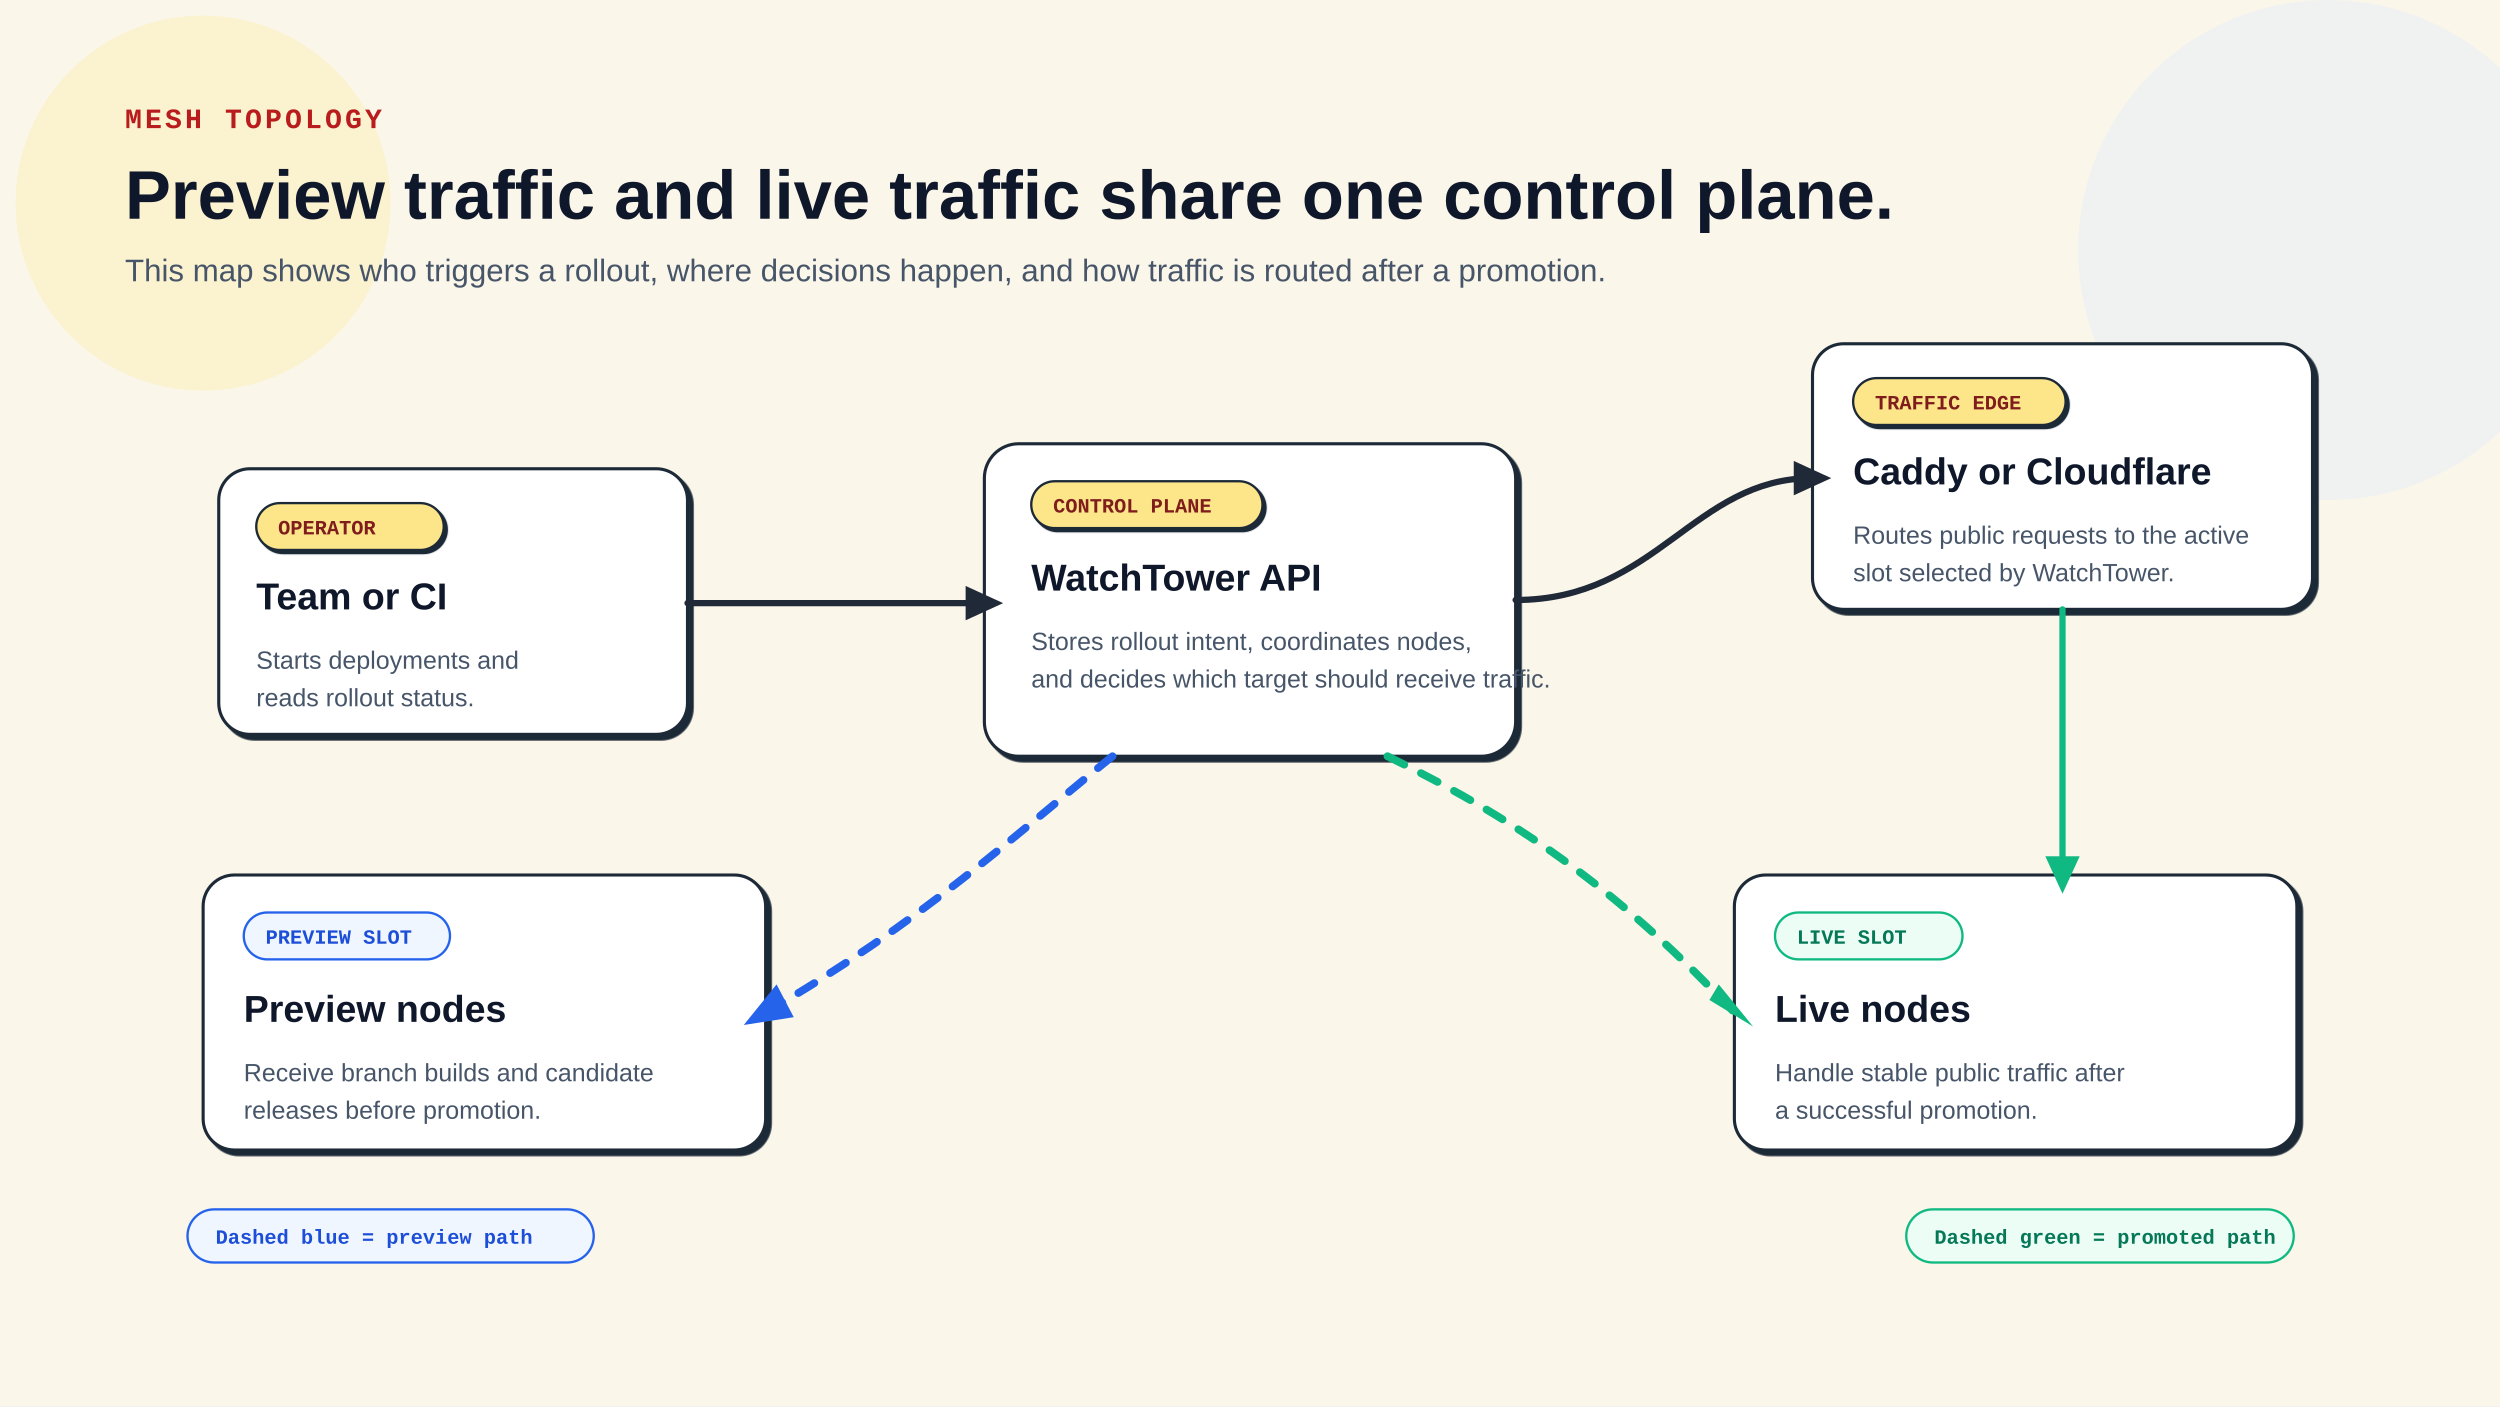
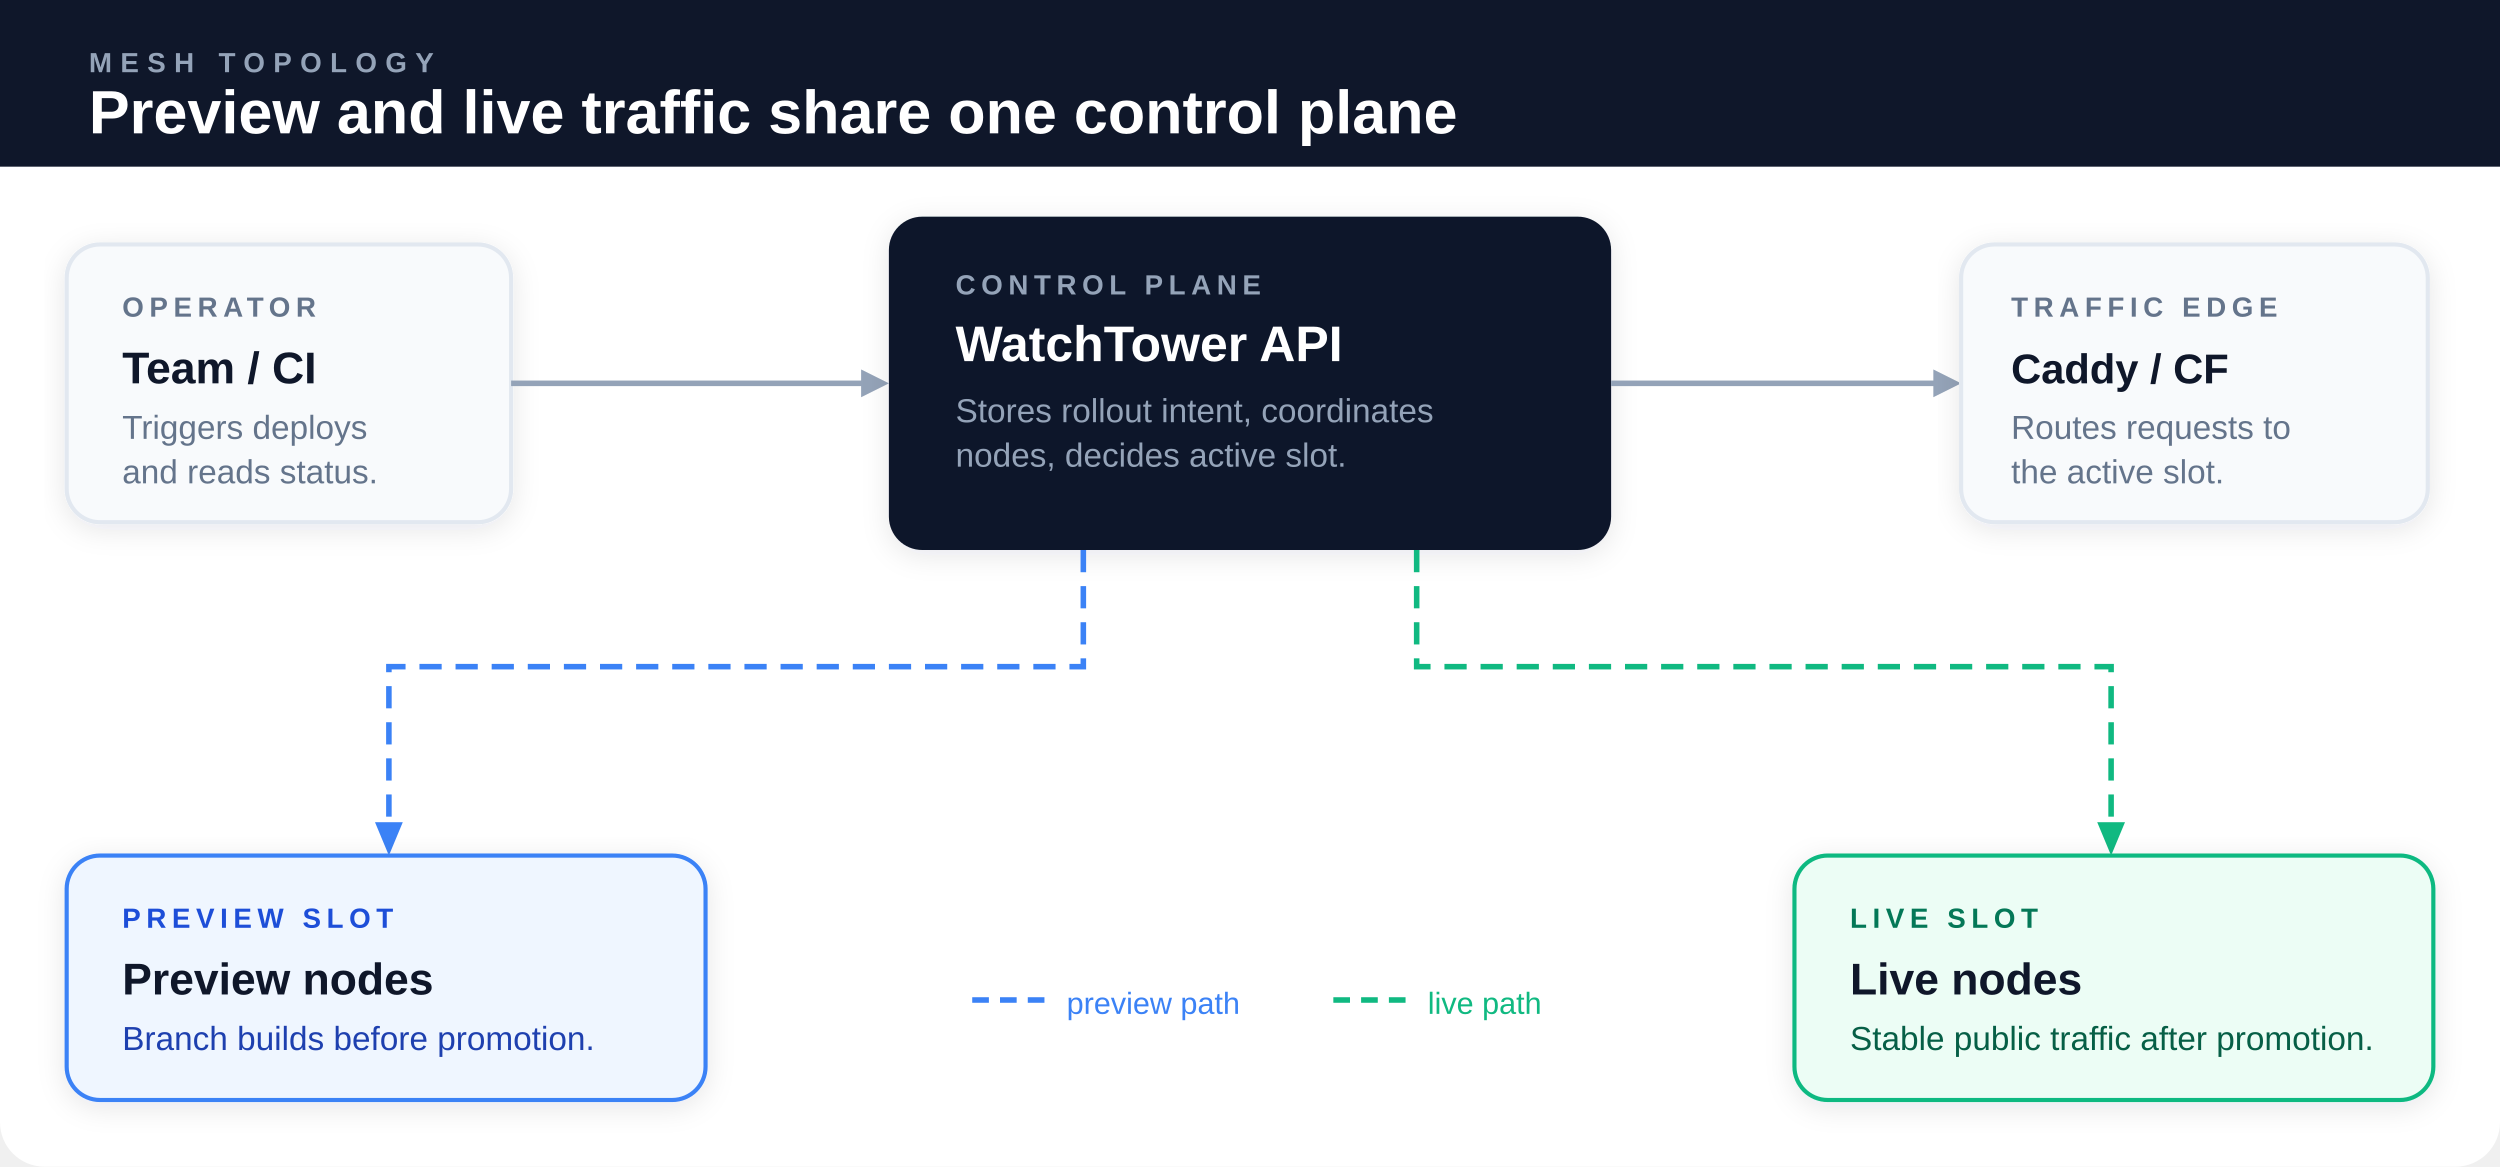
- <svg xmlns="http://www.w3.org/2000/svg" viewBox="0 0 1600 900" role="img" aria-label="WatchTower mesh topology">
+ <svg xmlns="http://www.w3.org/2000/svg" viewBox="0 0 900 420" role="img" aria-label="WatchTower mesh topology">
  <defs>
-     <filter id="cs" x="-4%" y="-4%" width="112%" height="116%">
-       <feDropShadow dx="3" dy="3" stdDeviation="0" flood-color="#1f2937" />
-     </filter>
-     <filter id="ps" x="-2%" y="-8%" width="108%" height="132%">
-       <feDropShadow dx="2" dy="2" stdDeviation="0" flood-color="#1f2937" />
+     <filter id="sh" x="-5%" y="-10%" width="115%" height="130%">
+       <feDropShadow dx="0" dy="2" stdDeviation="5" flood-color="#0f172a" flood-opacity="0.10" />
    </filter>
  </defs>
-   <rect width="1600" height="900" fill="#fbf6ea" />
-   <circle cx="130" cy="130" r="120" fill="#fde68a" opacity="0.28" />
-   <circle cx="1490" cy="160" r="160" fill="#dbeafe" opacity="0.35" />
-   <text x="80" y="82" font-family="'Courier New', Courier, monospace" font-size="18" font-weight="700" fill="#b91c1c" letter-spacing="2">MESH TOPOLOGY</text>
-   <text x="80" y="140" font-family="Arial, 'Helvetica Neue', Helvetica, sans-serif" font-size="44" font-weight="800" fill="#0f172a">Preview traffic and live traffic share one control plane.</text>
-   <text x="80" y="180" font-family="Arial, 'Helvetica Neue', Helvetica, sans-serif" font-size="20" font-weight="500" fill="#475569">This map shows who triggers a rollout, where decisions happen, and how traffic is routed after a promotion.</text>
-   <rect x="140" y="300" width="300" height="170" rx="20" fill="#ffffff" stroke="#1f2937" stroke-width="2" filter="url(#cs)" />
-   <rect x="164" y="322" width="120" height="30" rx="15" fill="#fde68a" stroke="#1f2937" stroke-width="1.5" filter="url(#ps)" />
-   <text x="178" y="342" font-family="'Courier New', Courier, monospace" font-size="13" font-weight="700" fill="#7f1d1d">OPERATOR</text>
-   <text x="164" y="390" font-family="Arial, 'Helvetica Neue', Helvetica, sans-serif" font-size="24" font-weight="800" fill="#0f172a">Team or CI</text>
-   <text x="164" y="428" font-family="Arial, 'Helvetica Neue', Helvetica, sans-serif" font-size="16" font-weight="500" fill="#475569">Starts deployments and</text>
-   <text x="164" y="452" font-family="Arial, 'Helvetica Neue', Helvetica, sans-serif" font-size="16" font-weight="500" fill="#475569">reads rollout status.</text>
-   <rect x="630" y="284" width="340" height="200" rx="22" fill="#ffffff" stroke="#1f2937" stroke-width="2" filter="url(#cs)" />
-   <rect x="660" y="308" width="148" height="30" rx="15" fill="#fde68a" stroke="#1f2937" stroke-width="1.5" filter="url(#ps)" />
-   <text x="674" y="328" font-family="'Courier New', Courier, monospace" font-size="13" font-weight="700" fill="#7f1d1d">CONTROL PLANE</text>
-   <text x="660" y="378" font-family="Arial, 'Helvetica Neue', Helvetica, sans-serif" font-size="24" font-weight="800" fill="#0f172a">WatchTower API</text>
-   <text x="660" y="416" font-family="Arial, 'Helvetica Neue', Helvetica, sans-serif" font-size="16" font-weight="500" fill="#475569">Stores rollout intent, coordinates nodes,</text>
-   <text x="660" y="440" font-family="Arial, 'Helvetica Neue', Helvetica, sans-serif" font-size="16" font-weight="500" fill="#475569">and decides which target should receive traffic.</text>
-   <rect x="1160" y="220" width="320" height="170" rx="20" fill="#ffffff" stroke="#1f2937" stroke-width="2" filter="url(#cs)" />
-   <rect x="1186" y="242" width="136" height="30" rx="15" fill="#fde68a" stroke="#1f2937" stroke-width="1.5" filter="url(#ps)" />
-   <text x="1200" y="262" font-family="'Courier New', Courier, monospace" font-size="13" font-weight="700" fill="#7f1d1d">TRAFFIC EDGE</text>
-   <text x="1186" y="310" font-family="Arial, 'Helvetica Neue', Helvetica, sans-serif" font-size="24" font-weight="800" fill="#0f172a">Caddy or Cloudflare</text>
-   <text x="1186" y="348" font-family="Arial, 'Helvetica Neue', Helvetica, sans-serif" font-size="16" font-weight="500" fill="#475569">Routes public requests to the active</text>
-   <text x="1186" y="372" font-family="Arial, 'Helvetica Neue', Helvetica, sans-serif" font-size="16" font-weight="500" fill="#475569">slot selected by WatchTower.</text>
-   <rect x="130" y="560" width="360" height="176" rx="20" fill="#ffffff" stroke="#1f2937" stroke-width="2" filter="url(#cs)" />
-   <rect x="156" y="584" width="132" height="30" rx="15" fill="#eff6ff" stroke="#2563eb" stroke-width="1.5" />
-   <text x="170" y="604" font-family="'Courier New', Courier, monospace" font-size="13" font-weight="700" fill="#1d4ed8">PREVIEW SLOT</text>
-   <text x="156" y="654" font-family="Arial, 'Helvetica Neue', Helvetica, sans-serif" font-size="24" font-weight="800" fill="#0f172a">Preview nodes</text>
-   <text x="156" y="692" font-family="Arial, 'Helvetica Neue', Helvetica, sans-serif" font-size="16" font-weight="500" fill="#475569">Receive branch builds and candidate</text>
-   <text x="156" y="716" font-family="Arial, 'Helvetica Neue', Helvetica, sans-serif" font-size="16" font-weight="500" fill="#475569">releases before promotion.</text>
-   <rect x="1110" y="560" width="360" height="176" rx="20" fill="#ffffff" stroke="#1f2937" stroke-width="2" filter="url(#cs)" />
-   <rect x="1136" y="584" width="120" height="30" rx="15" fill="#ecfdf5" stroke="#10b981" stroke-width="1.5" />
-   <text x="1150" y="604" font-family="'Courier New', Courier, monospace" font-size="13" font-weight="700" fill="#047857">LIVE SLOT</text>
-   <text x="1136" y="654" font-family="Arial, 'Helvetica Neue', Helvetica, sans-serif" font-size="24" font-weight="800" fill="#0f172a">Live nodes</text>
-   <text x="1136" y="692" font-family="Arial, 'Helvetica Neue', Helvetica, sans-serif" font-size="16" font-weight="500" fill="#475569">Handle stable public traffic after</text>
-   <text x="1136" y="716" font-family="Arial, 'Helvetica Neue', Helvetica, sans-serif" font-size="16" font-weight="500" fill="#475569">a successful promotion.</text>
-   <line x1="440" y1="386" x2="630" y2="386" stroke="#1f2937" stroke-width="4" stroke-linecap="round" />
-   <polygon points="618,375 642,386 618,397" fill="#1f2937" />
-   <path d="M 970 384 C 1060 384, 1084 306, 1160 306" fill="none" stroke="#1f2937" stroke-width="4" stroke-linecap="round" />
-   <polygon points="1148,295 1172,306 1148,317" fill="#1f2937" />
-   <path d="M 712 484 C 650 534, 590 590, 490 648" fill="none" stroke="#2563eb" stroke-width="5" stroke-linecap="round" stroke-dasharray="12 12" />
-   <polygon points="497,630 476,656 508,651" fill="#2563eb" />
-   <path d="M 888 484 C 978 528, 1040 574, 1110 648" fill="none" stroke="#10b981" stroke-width="5" stroke-linecap="round" stroke-dasharray="12 12" />
-   <polygon points="1094,640 1122,657 1100,630" fill="#10b981" />
-   <path d="M 1320 390 C 1320 468, 1320 510, 1320 560" fill="none" stroke="#10b981" stroke-width="4" stroke-linecap="round" />
-   <polygon points="1309,548 1320,572 1331,548" fill="#10b981" />
-   <rect x="120" y="774" width="260" height="34" rx="17" fill="#eff6ff" stroke="#2563eb" stroke-width="1.5" />
-   <text x="138" y="796" font-family="'Courier New', Courier, monospace" font-size="13" font-weight="700" fill="#1d4ed8">Dashed blue = preview path</text>
-   <rect x="1220" y="774" width="248" height="34" rx="17" fill="#ecfdf5" stroke="#10b981" stroke-width="1.5" />
-   <text x="1238" y="796" font-family="'Courier New', Courier, monospace" font-size="13" font-weight="700" fill="#047857">Dashed green = promoted path</text>
+   <rect width="900" height="420" rx="16" fill="#ffffff" />
+   <rect x="0" y="0" width="900" height="60" rx="0" fill="#0f172a" />
+   <rect x="0" y="0" width="900" height="16" rx="16" fill="#0f172a" />
+   <text x="32" y="26" font-family="Arial,Helvetica,sans-serif" font-size="10" font-weight="700" fill="#94a3b8" letter-spacing="3">MESH TOPOLOGY</text>
+   <text x="32" y="48" font-family="Arial,Helvetica,sans-serif" font-size="22" font-weight="800" fill="#ffffff">Preview and live traffic share one control plane</text>
+   <rect x="24" y="88" width="160" height="100" rx="12" fill="#f8fafc" stroke="#e2e8f0" stroke-width="1.5" filter="url(#sh)" />
+   <text x="44" y="114" font-family="Arial,Helvetica,sans-serif" font-size="10" font-weight="700" fill="#64748b" letter-spacing="2">OPERATOR</text>
+   <text x="44" y="138" font-family="Arial,Helvetica,sans-serif" font-size="16" font-weight="800" fill="#0f172a">Team / CI</text>
+   <text x="44" y="158" font-family="Arial,Helvetica,sans-serif" font-size="12" fill="#64748b">Triggers deploys</text>
+   <text x="44" y="174" font-family="Arial,Helvetica,sans-serif" font-size="12" fill="#64748b">and reads status.</text>
+   <line x1="184" y1="138" x2="314" y2="138" stroke="#94a3b8" stroke-width="2" />
+   <polygon points="310,133 320,138 310,143" fill="#94a3b8" />
+   <rect x="320" y="78" width="260" height="120" rx="12" fill="#0f172a" stroke="#0f172a" stroke-width="0" filter="url(#sh)" />
+   <text x="344" y="106" font-family="Arial,Helvetica,sans-serif" font-size="10" font-weight="700" fill="#94a3b8" letter-spacing="2">CONTROL PLANE</text>
+   <text x="344" y="130" font-family="Arial,Helvetica,sans-serif" font-size="18" font-weight="800" fill="#ffffff">WatchTower API</text>
+   <text x="344" y="152" font-family="Arial,Helvetica,sans-serif" font-size="12" fill="#94a3b8">Stores rollout intent, coordinates</text>
+   <text x="344" y="168" font-family="Arial,Helvetica,sans-serif" font-size="12" fill="#94a3b8">nodes, decides active slot.</text>
+   <line x1="580" y1="138" x2="700" y2="138" stroke="#94a3b8" stroke-width="2" />
+   <polygon points="696,133 706,138 696,143" fill="#94a3b8" />
+   <rect x="706" y="88" width="168" height="100" rx="12" fill="#f8fafc" stroke="#e2e8f0" stroke-width="1.5" filter="url(#sh)" />
+   <text x="724" y="114" font-family="Arial,Helvetica,sans-serif" font-size="10" font-weight="700" fill="#64748b" letter-spacing="2">TRAFFIC EDGE</text>
+   <text x="724" y="138" font-family="Arial,Helvetica,sans-serif" font-size="15" font-weight="800" fill="#0f172a">Caddy / CF</text>
+   <text x="724" y="158" font-family="Arial,Helvetica,sans-serif" font-size="12" fill="#64748b">Routes requests to</text>
+   <text x="724" y="174" font-family="Arial,Helvetica,sans-serif" font-size="12" fill="#64748b">the active slot.</text>
+   <path d="M 390 198 L 390 240 L 140 240 L 140 300" fill="none" stroke="#3b82f6" stroke-width="2" stroke-dasharray="8 5" />
+   <polygon points="135,296 140,308 145,296" fill="#3b82f6" />
+   <path d="M 510 198 L 510 240 L 760 240 L 760 300" fill="none" stroke="#10b981" stroke-width="2" stroke-dasharray="8 5" />
+   <polygon points="755,296 760,308 765,296" fill="#10b981" />
+   <rect x="24" y="308" width="230" height="88" rx="12" fill="#eff6ff" stroke="#3b82f6" stroke-width="1.5" filter="url(#sh)" />
+   <text x="44" y="334" font-family="Arial,Helvetica,sans-serif" font-size="10" font-weight="700" fill="#1d4ed8" letter-spacing="2">PREVIEW SLOT</text>
+   <text x="44" y="358" font-family="Arial,Helvetica,sans-serif" font-size="16" font-weight="800" fill="#0f172a">Preview nodes</text>
+   <text x="44" y="378" font-family="Arial,Helvetica,sans-serif" font-size="12" fill="#1e40af">Branch builds before promotion.</text>
+   <rect x="646" y="308" width="230" height="88" rx="12" fill="#ecfdf5" stroke="#10b981" stroke-width="1.5" filter="url(#sh)" />
+   <text x="666" y="334" font-family="Arial,Helvetica,sans-serif" font-size="10" font-weight="700" fill="#047857" letter-spacing="2">LIVE SLOT</text>
+   <text x="666" y="358" font-family="Arial,Helvetica,sans-serif" font-size="16" font-weight="800" fill="#0f172a">Live nodes</text>
+   <text x="666" y="378" font-family="Arial,Helvetica,sans-serif" font-size="12" fill="#065f46">Stable public traffic after promotion.</text>
+   <line x1="350" y1="360" x2="378" y2="360" stroke="#3b82f6" stroke-width="2" stroke-dasharray="6 4" />
+   <text x="384" y="365" font-family="Arial,Helvetica,sans-serif" font-size="11" fill="#3b82f6">preview path</text>
+   <line x1="480" y1="360" x2="508" y2="360" stroke="#10b981" stroke-width="2" stroke-dasharray="6 4" />
+   <text x="514" y="365" font-family="Arial,Helvetica,sans-serif" font-size="11" fill="#10b981">live path</text>
</svg>
